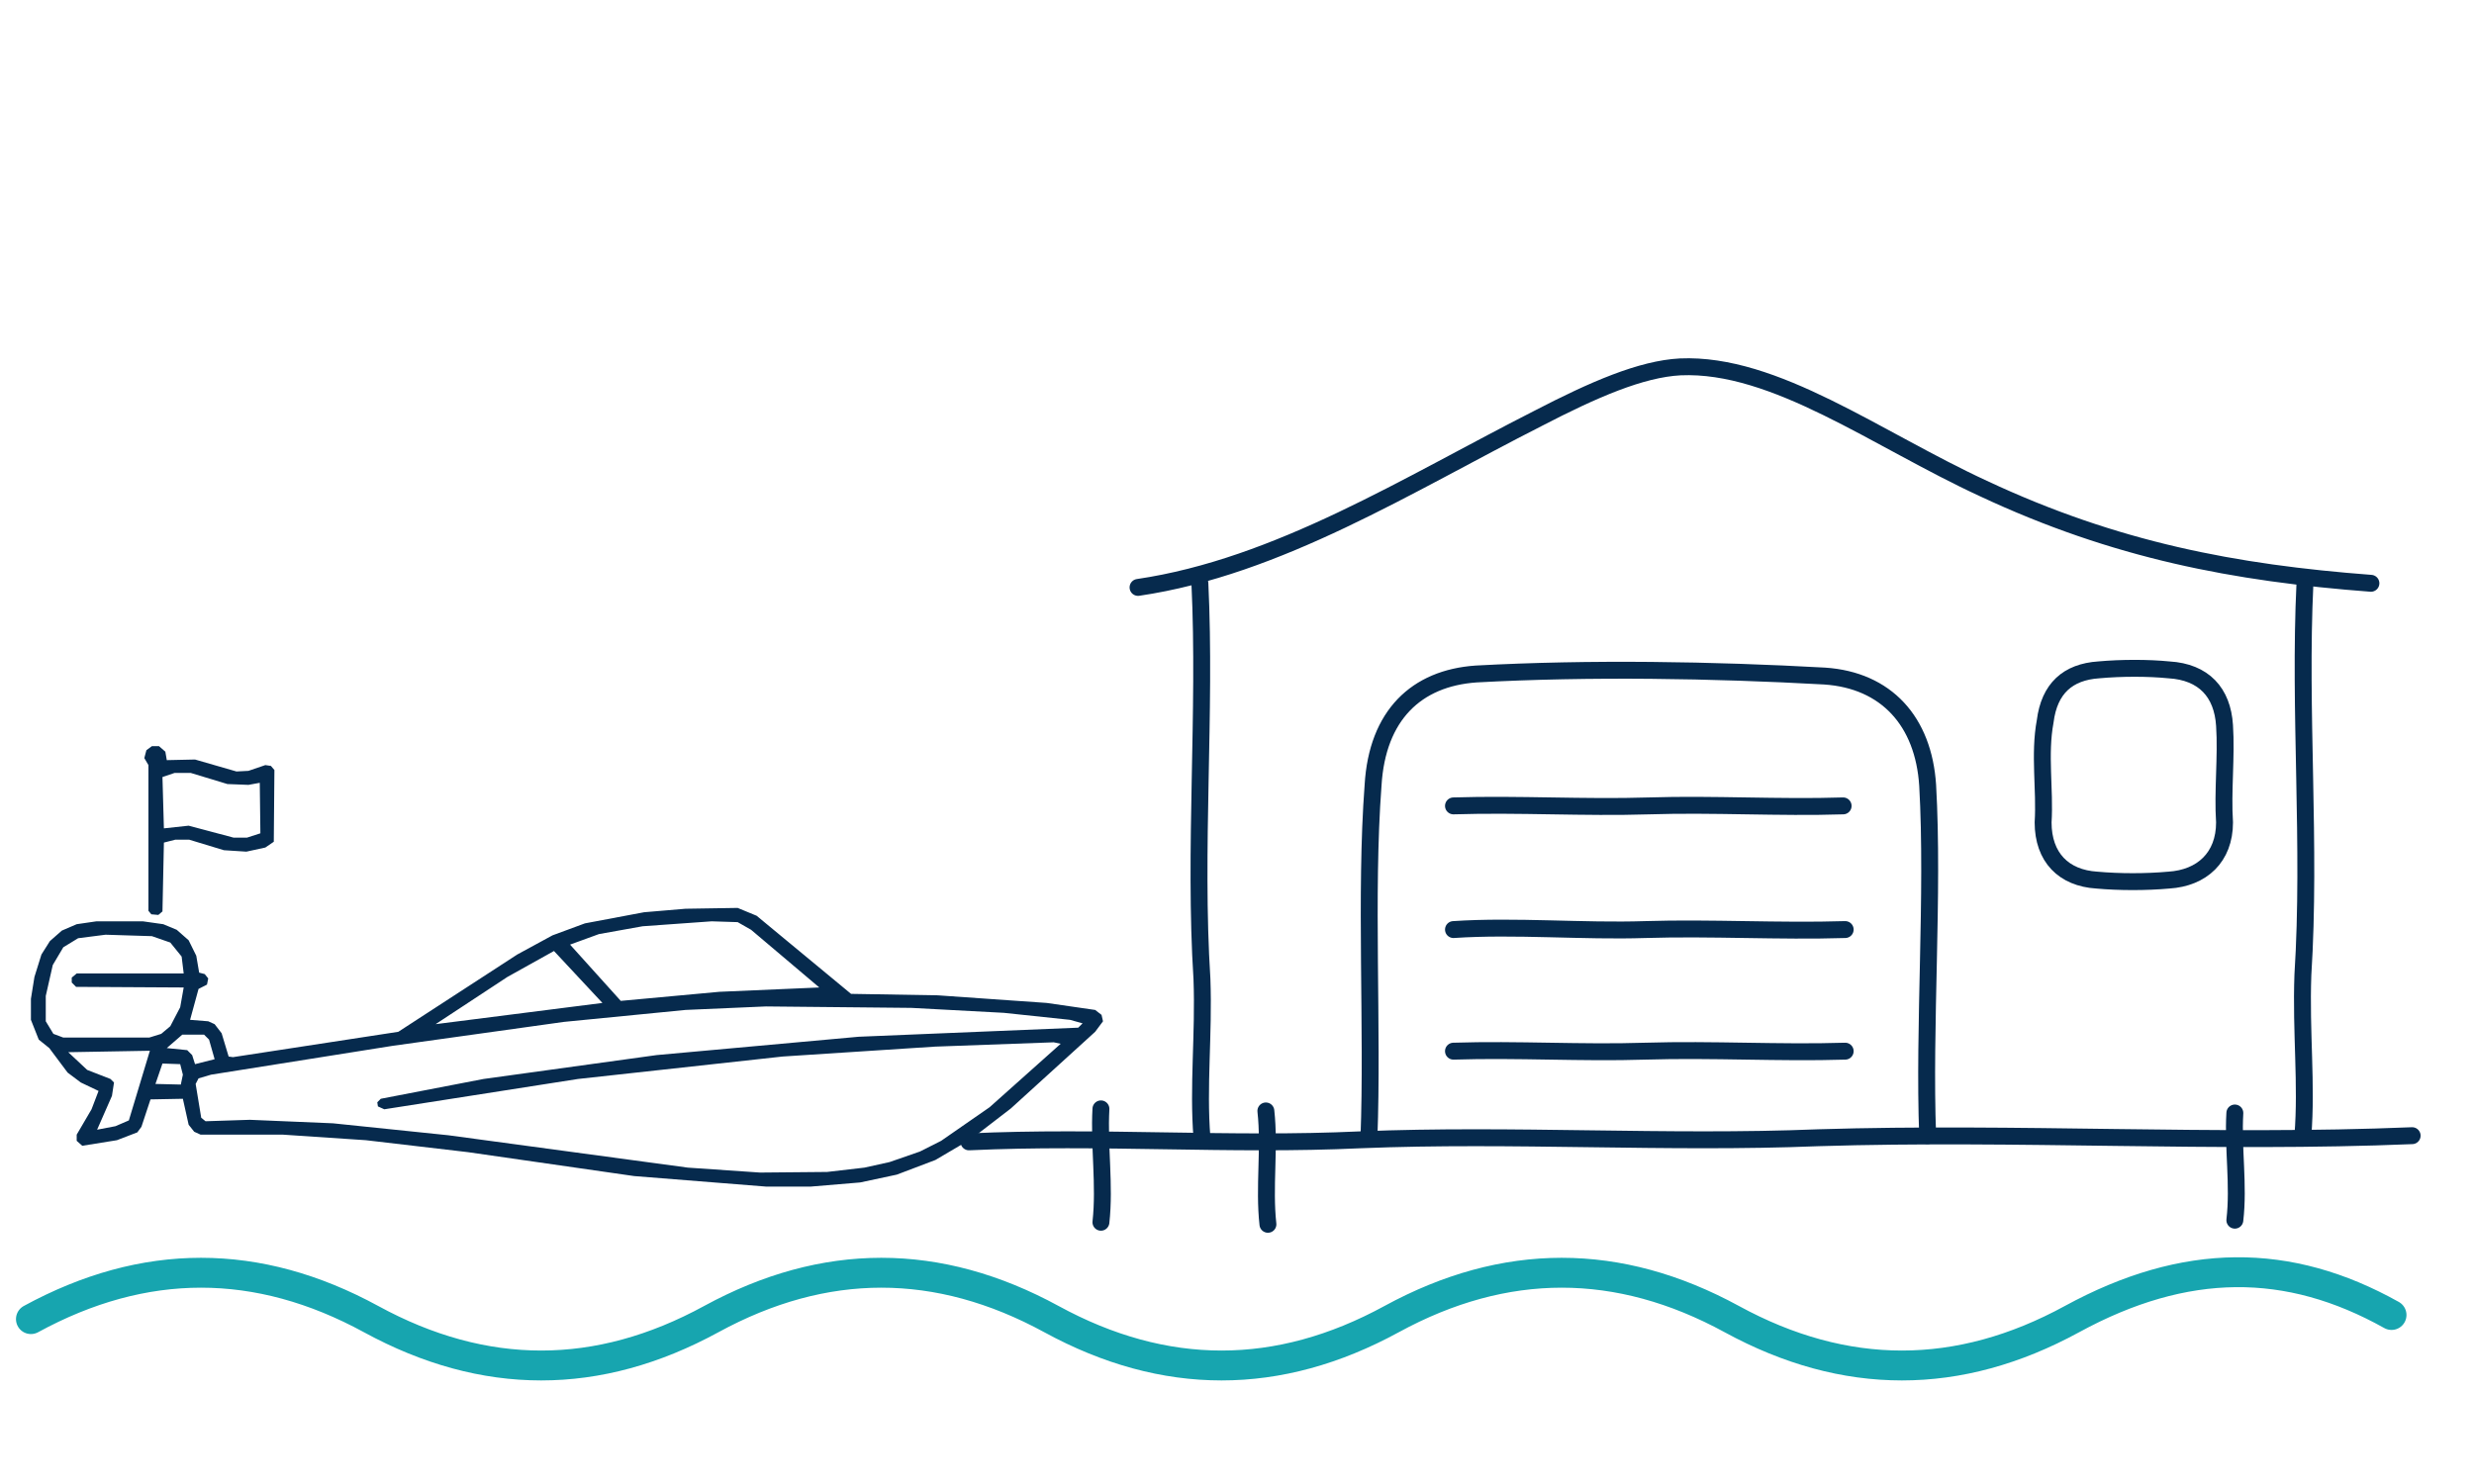
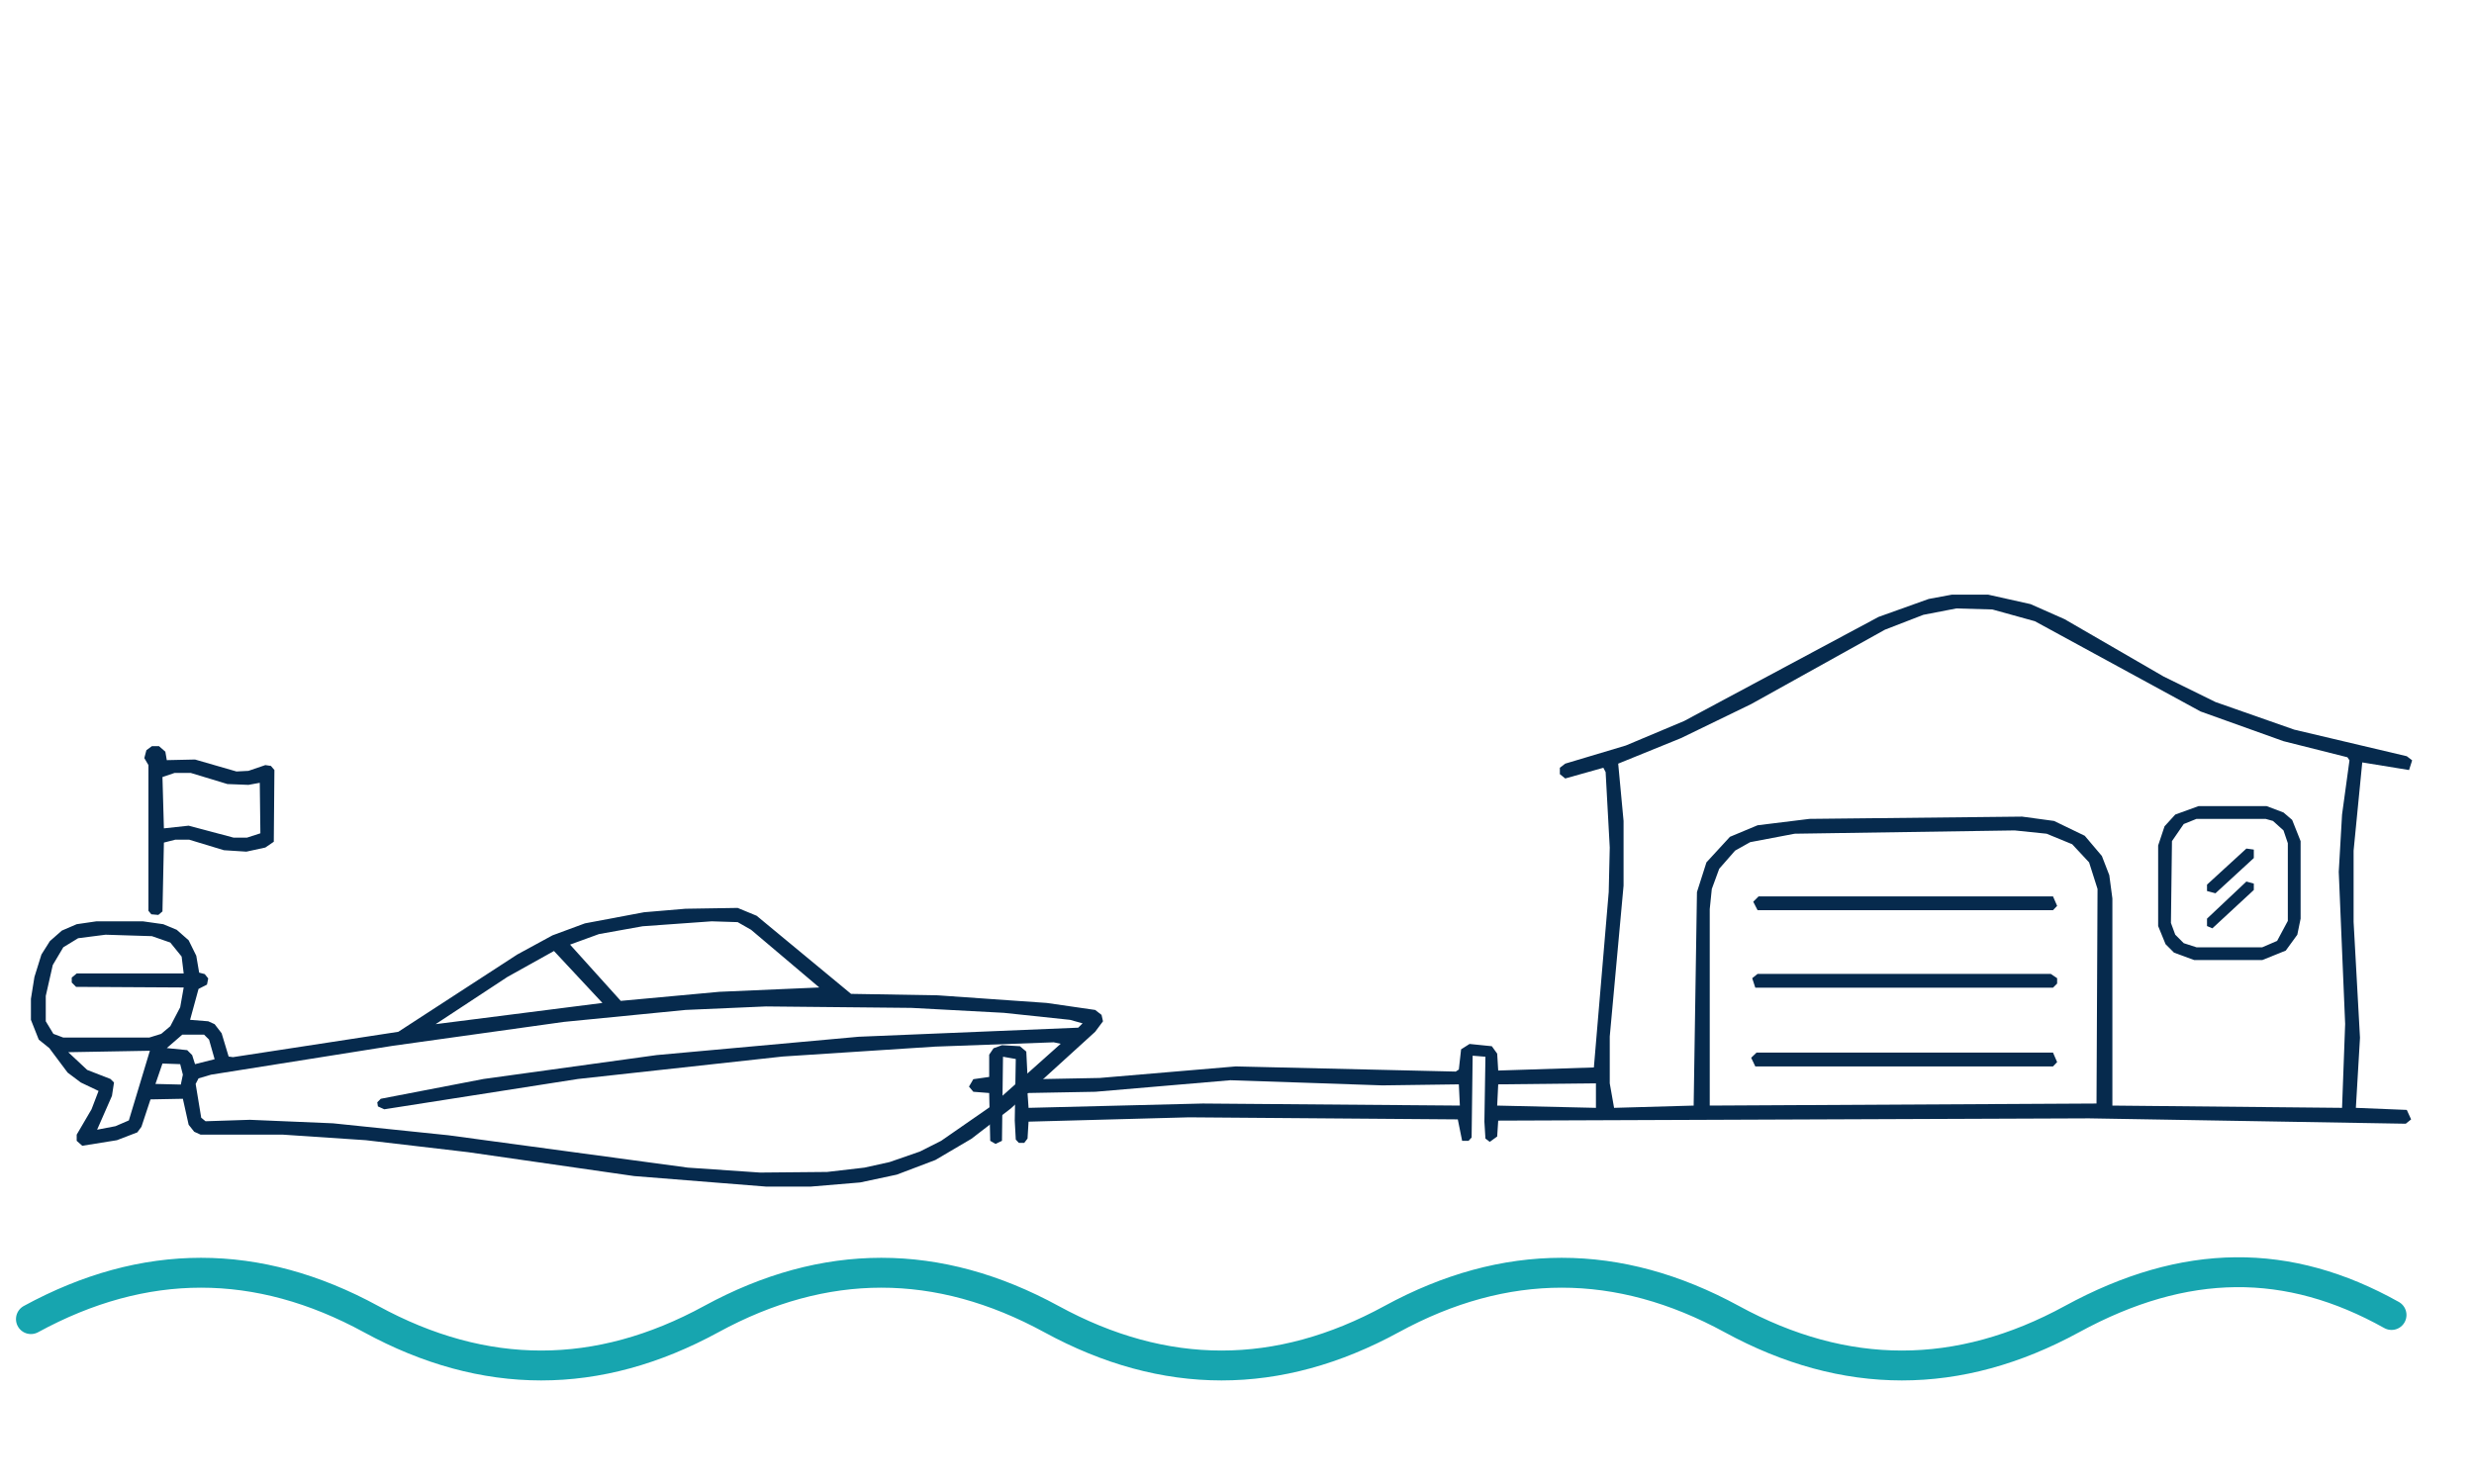
<svg xmlns="http://www.w3.org/2000/svg" viewBox="0 0 120 72" role="img" aria-hidden="true">
  <g fill="none" stroke="#062a4d" stroke-width=".82" stroke-linecap="round" stroke-linejoin="round">
    <path fill="#062a4d" stroke="none" fill-rule="evenodd" d="M53.50 49.55L53.43 49.24L53.12 49.00L50.77 48.66L45.48 48.29L41.28 48.22L36.70 44.43L35.78 44.05L33.25 44.09L31.24 44.26L28.37 44.80L26.80 45.38L25.09 46.31L19.32 50.06L11.30 51.29L11.09 51.26L10.75 50.13L10.41 49.69L10.10 49.55L9.22 49.48L9.63 47.98L10.04 47.77L10.10 47.47L9.93 47.26L9.66 47.19L9.52 46.37L9.15 45.62L8.57 45.11L7.92 44.84L6.93 44.70L4.68 44.70L3.72 44.84L3.00 45.15L2.42 45.66L2.01 46.31L1.67 47.40L1.50 48.46L1.50 49.48L1.88 50.44L2.39 50.85L3.28 52.04L3.92 52.52L4.78 52.93L4.44 53.82L3.72 55.05L3.72 55.35L3.99 55.59L5.67 55.32L6.66 54.94L6.86 54.67L7.30 53.34L8.87 53.31L9.15 54.57L9.42 54.91L9.73 55.05L13.72 55.05L17.75 55.32L22.70 55.90L30.76 57.06L37.15 57.57L39.33 57.57L41.72 57.37L43.50 56.99L45.37 56.28L47.12 55.25L49.03 53.78L53.12 50.06ZM7.88 51.60L8.74 51.63L8.87 52.14L8.77 52.62L7.54 52.59ZM7.27 50.98L6.25 54.36L5.60 54.64L4.71 54.81L5.43 53.17L5.53 52.52L5.36 52.35L4.23 51.91L3.31 51.05ZM8.09 50.85L8.84 50.20L9.90 50.20L10.14 50.44L10.41 51.39L9.46 51.63L9.32 51.19L9.08 50.95ZM52.51 49.65L52.30 49.86L41.65 50.30L31.85 51.19L23.45 52.35L18.47 53.31L18.30 53.48L18.33 53.68L18.64 53.82L28.03 52.35L37.96 51.26L45.34 50.78L51.11 50.57L51.45 50.64L48.00 53.72L45.65 55.35L44.62 55.87L43.15 56.38L41.93 56.65L40.12 56.86L36.87 56.89L33.36 56.65L21.75 55.08L16.15 54.50L12.12 54.33L9.97 54.40L9.76 54.23L9.49 52.59L9.63 52.32L10.24 52.14L19.05 50.74L27.35 49.58L33.25 49.00L37.15 48.83L44.21 48.90L48.69 49.14L51.90 49.48ZM29.22 48.66L21.13 49.69L24.61 47.40L26.87 46.14ZM3.07 45.96L3.79 45.52L5.12 45.35L7.37 45.42L8.26 45.73L8.81 46.41L8.91 47.23L3.72 47.23L3.48 47.43L3.48 47.67L3.69 47.88L8.91 47.91L8.74 48.87L8.26 49.79L7.82 50.16L7.24 50.34L3.07 50.34L2.59 50.16L2.22 49.55L2.22 48.32L2.56 46.82ZM39.74 47.91L34.89 48.12L30.11 48.56L27.65 45.83L29.05 45.32L31.17 44.94L34.52 44.70L35.78 44.74L36.43 45.11ZM13.14 37.16L12.87 37.12L12.05 37.40L11.47 37.43L9.46 36.85L8.09 36.88L8.02 36.47L7.71 36.20L7.37 36.20L7.10 36.40L7.00 36.78L7.20 37.12L7.20 44.19L7.34 44.36L7.68 44.39L7.88 44.22L7.95 40.88L8.50 40.74L9.18 40.74L10.86 41.25L11.95 41.32L12.87 41.12L13.28 40.84L13.31 37.36ZM7.88 37.70L8.47 37.50L9.25 37.50L11.03 38.04L12.05 38.08L12.60 37.98L12.63 40.43L11.98 40.64L11.33 40.64L9.15 40.06L7.95 40.19Z" />
-     <path d="M55.2 28.5c6.8-1 13.1-5 19.4-8.2 2.7-1.4 5-2.4 6.9-2.5 4.6-.2 9.5 3.5 14.7 5.9 6.4 3 12.2 4.1 18.8 4.6" />
-     <path d="M58.2 28.3c.3 6.3-.3 12.9.1 19.2.1 2.7-.2 5.2 0 7.7M111.8 28.3c-.3 6.2.3 12.7-.1 19-.1 2.8.2 5.3 0 7.8" />
-     <path d="M66.4 55.2c.2-5.3-.2-11.8.2-17.1.2-3.4 2.1-5.2 5-5.4 5.5-.3 11.5-.2 16.9.1 3 .2 4.8 2.2 5 5.3.3 5.3-.2 11.7 0 17" />
-     <path d="M70.5 39.1c3.2-.1 6.3.1 9.5 0 3.1-.1 6.3.1 9.4 0M70.5 45.1c3-.2 6.3.1 9.3 0 3.2-.1 6.5.1 9.7 0M70.5 51c3.1-.1 6.2.1 9.3 0 3.3-.1 6.5.1 9.7 0" />
-     <path d="M99.1 39.9c.1-1.6-.2-3.3.1-4.9.2-1.6 1.1-2.4 2.6-2.5 1.1-.1 2.4-.1 3.4 0 1.7.1 2.6 1.1 2.7 2.7.1 1.5-.1 3.2 0 4.7 0 1.7-1.1 2.7-2.7 2.8-1.1.1-2.4.1-3.5 0-1.6-.1-2.6-1.1-2.6-2.8z" />
-     <path d="M47 55.4c6.4-.3 12.6.2 19-.1 7.4-.3 14.8.2 22.2-.1 9.7-.3 19.2.3 28.8-.1" />
-     <path d="M53.4 53.8c-.1 1.8.2 3.7 0 5.5M61.4 53.9c.2 1.8-.1 3.7.1 5.5M108.4 54c-.1 1.7.2 3.5 0 5.2" />
+     <path fill="#062a4d" stroke="none" fill-rule="evenodd" d="M117 36.89L116.74 36.69L111.28 35.4L107.46 34.06L104.94 32.82L100.14 30.04L98.49 29.31L96.43 28.85L94.68 28.85L93.55 29.06L91.12 29.93L81.69 34.98L78.86 36.17L75.92 37.05L75.66 37.25L75.66 37.56L75.92 37.77L77.77 37.25L77.88 37.46L78.08 41.12L78.03 43.28L77.31 51.79L72.67 51.94L72.62 51.12L72.36 50.76L71.28 50.65L70.87 50.91L70.76 51.89L70.61 51.99L59.94 51.74L53.34 52.3L50.2 52.36L49.84 52.25L49.78 51.02L49.47 50.76L48.6 50.71L48.19 50.86L47.98 51.17L47.98 52.25L47.21 52.36L47 52.72L47.21 52.97L47.98 53.03L48.03 55.35L48.29 55.5L48.6 55.35L48.65 51.27L49.27 51.38L49.22 54.37L49.27 55.29L49.42 55.45L49.68 55.45L49.84 55.24L49.89 54.42L57.67 54.21L70.71 54.31L70.92 55.35L71.23 55.35L71.38 55.19L71.43 51.22L72.05 51.27L72 54.42L72.05 55.24L72.26 55.4L72.62 55.14L72.67 54.37L101.33 54.26L116.69 54.52L116.95 54.31L116.74 53.85L114.27 53.75L114.47 50.35L114.16 44.73L114.16 41.27L114.58 36.99L116.85 37.36ZM77.41 52.56L77.41 53.75L72.62 53.64L72.67 52.61ZM49.84 53.03L53.13 52.97L59.68 52.41L67.05 52.66L70.76 52.61L70.81 53.64L58.34 53.54L49.89 53.75ZM83.39 42.15L84.16 41.27L84.89 40.86L87.05 40.45L97.72 40.29L99.27 40.45L100.51 40.96L101.33 41.84L101.74 43.13L101.69 53.54L82.93 53.64L82.93 44.11L83.03 43.13ZM84.94 51.32L85.14 51.74L99.58 51.74L99.78 51.53L99.58 51.07L85.2 51.07ZM84.99 47.46L85.14 47.92L99.58 47.92L99.78 47.72L99.78 47.46L99.47 47.25L85.25 47.25ZM85.04 43.75L85.25 44.16L99.58 44.16L99.78 43.95L99.58 43.49L85.3 43.49ZM78.49 37.05L81.54 35.81L84.94 34.16L91.43 30.55L93.29 29.83L94.89 29.52L96.64 29.57L98.7 30.14L106.74 34.52L110.76 35.96L113.86 36.74L113.96 36.89L113.6 39.52L113.44 42.3L113.75 49.68L113.6 53.75L102.46 53.64L102.46 43.59L102.31 42.46L101.95 41.53L101.12 40.55L99.63 39.83L98.08 39.62L87.77 39.73L85.25 40.04L83.91 40.6L82.77 41.84L82.31 43.28L82.15 53.64L78.29 53.75L78.08 52.56L78.08 50.29L78.75 42.97L78.75 39.83ZM105.51 39.52L104.99 40.09L104.68 41.02L104.68 44.93L105.04 45.81L105.45 46.22L106.43 46.58L109.73 46.58L110.87 46.12L111.43 45.35L111.59 44.57L111.59 40.81L111.18 39.78L110.76 39.42L109.94 39.11L106.64 39.11ZM105.92 39.98L106.54 39.73L109.89 39.73L110.25 39.83L110.76 40.29L110.97 40.91L110.97 44.68L110.45 45.65L109.73 45.96L106.54 45.96L105.92 45.76L105.51 45.35L105.3 44.78L105.35 40.81ZM109.32 42.87L108.96 42.77L107.05 44.57L107.05 44.93L107.31 45.04L109.32 43.18ZM109.32 41.22L108.96 41.17L107.05 42.92L107.05 43.23L107.46 43.34L109.32 41.63Z" />
  </g>
  <path fill="none" stroke="#17a5af" stroke-width="1.45" stroke-linecap="round" d="M1.5 64c5.5-3 11-3 16.5 0s11 3 16.5 0 11-3 16.5 0 11 3 16.5 0 11-3 16.5 0 11 3 16.5 0 10.5-3 15.5-.2" />
</svg>
